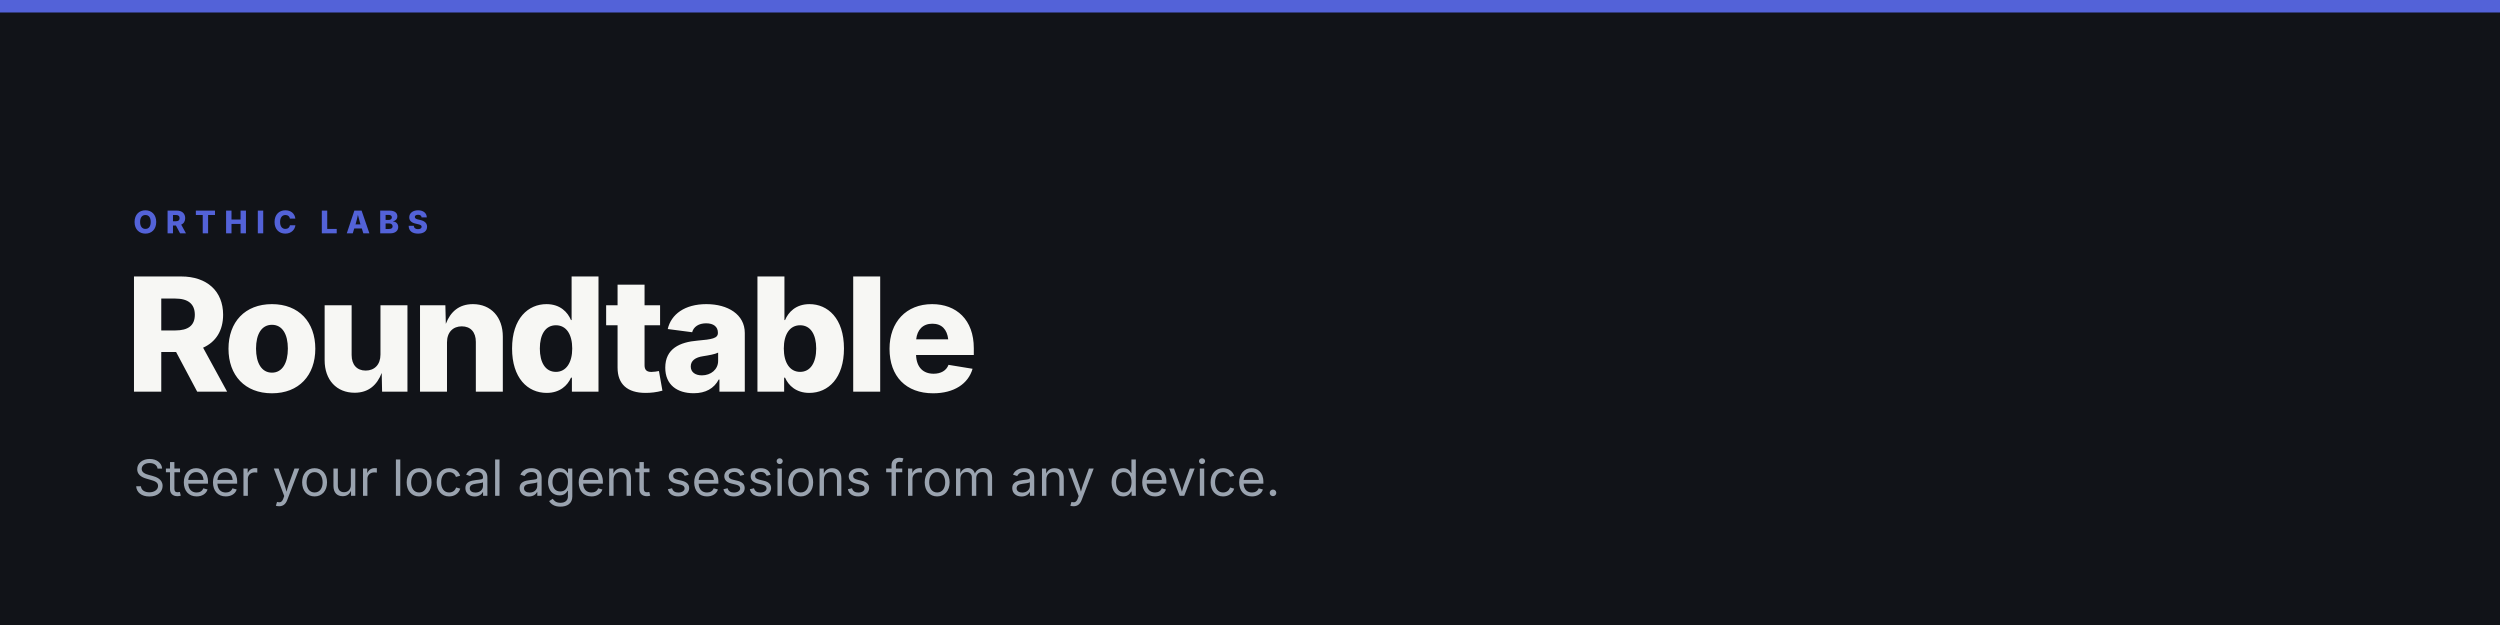
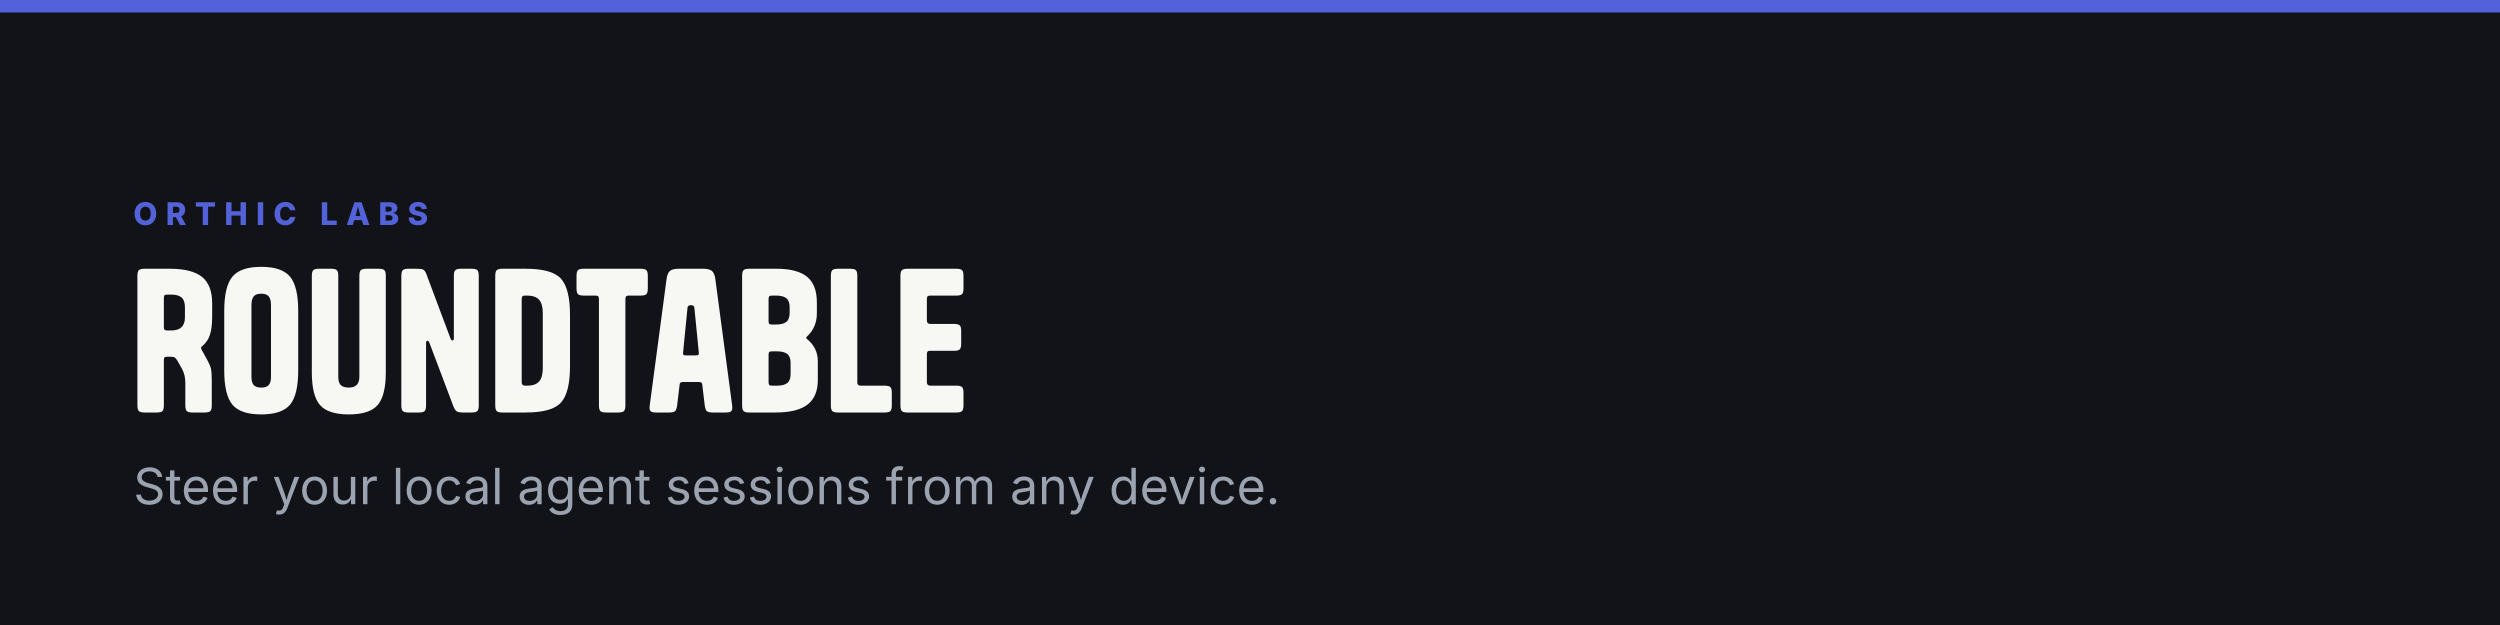
<svg xmlns="http://www.w3.org/2000/svg" viewBox="0 0 1200 300" role="img" aria-label="Roundtable — Steer your local agent sessions from any device.">
  <rect width="1200" height="300" fill="#111318" />
  <rect width="1200" height="6" fill="#5362d8" />
-   <text x="64" y="112" font-family="Inter,-apple-system,'Segoe UI',sans-serif" font-size="15" font-weight="800" letter-spacing="4" fill="#5362d8">ORTHIC LABS</text>
-   <text x="60" y="188" font-family="Inter,-apple-system,'Segoe UI',sans-serif" font-size="76" font-weight="800" letter-spacing="-2.5" fill="#f7f7f4">Roundtable</text>
-   <text x="64" y="238" font-family="Inter,-apple-system,'Segoe UI',sans-serif" font-size="24" font-weight="400" fill="#9aa3af">Steer your local agent sessions from any device.</text>
+   <text x="64" y="108" font-family="Inter,-apple-system,'Segoe UI',sans-serif" font-size="15" font-weight="800" letter-spacing="4" fill="#5362d8">ORTHIC LABS</text>
+   <path fill="#f7f7f4" d="M88.956 194.596V183.832Q88.956 179.968 87.392 177.116L85.184 173.16Q84.448 171.964 83.85 171.596Q83.252 171.228 81.964 171.228H80.308Q79.296 171.228 78.974 171.55Q78.652 171.872 78.652 172.884V194.596Q78.652 196.62 77.962 197.31Q77.272 198.0 75.248 198.0H69.36Q67.336 198.0 66.646 197.31Q65.956 196.62 65.956 194.596V132.404Q65.956 130.38 66.646 129.69Q67.336 129.0 69.36 129.0H81.504Q92.084 129.0 96.96 132.91Q101.836 136.82 101.836 145.56V152.184Q101.836 157.428 100.778 160.694Q99.72 163.96 97.052 166.168Q96.5 166.536 96.5 166.996Q96.5 167.364 96.868 168.008L99.444 172.7Q100.916 175.368 101.284 177.162Q101.652 178.956 101.652 182.636V194.596Q101.652 196.62 100.962 197.31Q100.272 198.0 98.248 198.0H92.36Q90.336 198.0 89.646 197.31Q88.956 196.62 88.956 194.596ZM78.652 143.076V156.968Q78.652 157.888 78.974 158.256Q79.296 158.624 80.308 158.624H82.24Q88.772 158.624 88.772 152.276V147.492Q88.772 144.272 87.208 142.846Q85.644 141.42 82.24 141.42H80.308Q79.296 141.42 78.974 141.742Q78.652 142.064 78.652 143.076Z M143.144 177.76Q143.144 189.536 139.234 194.228Q135.324 198.92 125.388 198.92Q115.452 198.92 111.542 194.228Q107.632 189.536 107.632 177.76V149.24Q107.632 137.556 111.542 132.818Q115.452 128.08 125.388 128.08Q135.324 128.08 139.234 132.818Q143.144 137.556 143.144 149.24ZM120.696 180.888Q120.696 183.648 121.8 184.844Q122.904 186.04 125.388 186.04Q127.872 186.04 128.976 184.844Q130.08 183.648 130.08 180.888V146.572Q130.08 143.536 128.976 142.248Q127.872 140.96 125.388 140.96Q122.904 140.96 121.8 142.248Q120.696 143.536 120.696 146.572Z M172.492 132.404Q172.492 130.38 173.182 129.69Q173.872 129.0 175.896 129.0H181.784Q183.808 129.0 184.498 129.69Q185.188 130.38 185.188 132.404V178.68Q185.188 189.904 181.278 194.412Q177.368 198.92 167.432 198.92Q157.496 198.92 153.586 194.412Q149.676 189.904 149.676 178.68V132.404Q149.676 130.38 150.366 129.69Q151.056 129.0 153.08 129.0H158.968Q160.992 129.0 161.682 129.69Q162.372 130.38 162.372 132.404V180.888Q162.372 183.648 163.568 184.844Q164.764 186.04 167.432 186.04Q172.492 186.04 172.492 180.888Z M217.848 162.396V132.404Q217.848 130.38 218.538 129.69Q219.228 129.0 221.252 129.0H226.404Q228.428 129.0 229.118 129.69Q229.808 130.38 229.808 132.404V194.596Q229.808 196.62 229.118 197.31Q228.428 198.0 226.404 198.0H222.172Q220.056 198.0 219.182 197.402Q218.308 196.804 217.572 194.872L206.072 164.42Q205.704 163.592 205.152 163.592Q204.508 163.592 204.508 164.604V194.596Q204.508 196.62 203.818 197.31Q203.128 198.0 201.104 198.0H196.044Q194.02 198.0 193.33 197.31Q192.64 196.62 192.64 194.596V132.404Q192.64 130.38 193.33 129.69Q194.02 129.0 196.044 129.0H200.184Q202.3 129.0 203.128 129.414Q203.956 129.828 204.6 131.392L216.284 162.58Q216.652 163.408 217.204 163.408Q217.848 163.408 217.848 162.396Z M252.348 129.0Q265.136 129.0 269.368 133.876Q273.6 138.752 273.6 151.08V175.92Q273.6 188.248 269.368 193.124Q265.136 198.0 252.348 198.0H241.124Q239.1 198.0 238.41 197.31Q237.72 196.62 237.72 194.596V132.404Q237.72 130.38 238.41 129.69Q239.1 129.0 241.124 129.0ZM252.072 141.88Q251.06 141.88 250.738 142.248Q250.416 142.616 250.416 143.536V183.464Q250.416 185.12 252.072 185.12H253.084Q256.948 185.12 258.742 183.142Q260.536 181.164 260.536 176.748V150.252Q260.536 145.836 258.742 143.858Q256.948 141.88 253.084 141.88Z M307.548 141.88H301.844Q300.924 141.88 300.556 142.248Q300.188 142.616 300.188 143.536V194.596Q300.188 196.62 299.498 197.31Q298.808 198.0 296.784 198.0H290.896Q288.872 198.0 288.182 197.31Q287.492 196.62 287.492 194.596V143.536Q287.492 142.616 287.124 142.248Q286.756 141.88 285.836 141.88H280.132Q278.108 141.88 277.418 141.19Q276.728 140.5 276.728 138.476V132.404Q276.728 130.38 277.418 129.69Q278.108 129.0 280.132 129.0H307.548Q309.572 129.0 310.262 129.69Q310.952 130.38 310.952 132.404V138.476Q310.952 140.5 310.262 141.19Q309.572 141.88 307.548 141.88Z M325.856 129.0H337.448Q340.484 129.0 341.726 130.058Q342.968 131.116 343.336 133.784L351.432 194.596Q351.708 196.62 351.064 197.31Q350.42 198.0 348.396 198.0H342.048Q340.024 198.0 339.288 197.356Q338.552 196.712 338.276 194.596L337.08 184.568Q336.988 183.372 335.608 183.372H327.696Q326.316 183.372 326.224 184.568L325.028 194.596Q324.752 196.712 324.016 197.356Q323.28 198.0 321.256 198.0H314.908Q312.884 198.0 312.24 197.31Q311.596 196.62 311.872 194.596L319.968 133.784Q320.336 131.116 321.578 130.058Q322.82 129.0 325.856 129.0ZM333.308 147.768Q333.216 146.48 331.652 146.48Q330.088 146.48 329.996 147.768L327.88 169.204Q327.788 170.032 328.064 170.308Q328.34 170.584 329.26 170.584H334.044Q334.964 170.584 335.24 170.308Q335.516 170.032 335.424 169.204Z M359.62 198.0Q357.596 198.0 356.906 197.31Q356.216 196.62 356.216 194.596V132.404Q356.216 130.38 356.906 129.69Q357.596 129.0 359.62 129.0H372.684Q382.712 129.0 387.404 132.864Q392.096 136.728 392.096 145.1V150.436Q392.096 157.152 387.312 161.568Q386.944 161.936 386.944 162.12Q386.944 162.304 387.312 162.672Q392.556 166.904 392.556 173.436V182.36Q392.556 190.364 387.634 194.182Q382.712 198.0 372.224 198.0ZM368.912 143.536V154.116Q368.912 155.128 369.234 155.45Q369.556 155.772 370.568 155.772H372.5Q375.904 155.772 377.468 154.484Q379.032 153.196 379.032 150.16V147.492Q379.032 144.456 377.468 143.168Q375.904 141.88 372.5 141.88H370.568Q369.556 141.88 369.234 142.248Q368.912 142.616 368.912 143.536ZM372.96 185.12Q376.364 185.12 377.928 183.832Q379.492 182.544 379.492 179.508V174.264Q379.492 171.228 377.928 169.94Q376.364 168.652 372.96 168.652H370.568Q369.556 168.652 369.234 168.974Q368.912 169.296 368.912 170.308V183.464Q368.912 184.384 369.234 184.752Q369.556 185.12 370.568 185.12Z M411.508 183.648Q411.508 185.12 413.164 185.12H424.664Q426.688 185.12 427.378 185.81Q428.068 186.5 428.068 188.524V194.596Q428.068 196.62 427.378 197.31Q426.688 198.0 424.664 198.0H402.216Q400.192 198.0 399.502 197.31Q398.812 196.62 398.812 194.596V132.404Q398.812 130.38 399.502 129.69Q400.192 129.0 402.216 129.0H408.104Q410.128 129.0 410.818 129.69Q411.508 130.38 411.508 132.404Z M444.904 143.536V153.84Q444.904 155.496 446.56 155.496H457.968Q459.992 155.496 460.682 156.186Q461.372 156.876 461.372 158.9V164.972Q461.372 166.996 460.682 167.686Q459.992 168.376 458.152 168.376H446.56Q445.548 168.376 445.226 168.744Q444.904 169.112 444.904 170.032V183.464Q444.904 185.12 446.56 185.12H459.072Q461.096 185.12 461.786 185.81Q462.476 186.5 462.476 188.524V194.596Q462.476 196.62 461.786 197.31Q461.096 198.0 459.072 198.0H435.612Q433.588 198.0 432.898 197.31Q432.208 196.62 432.208 194.596V132.404Q432.208 130.38 432.898 129.69Q433.588 129.0 435.612 129.0H459.072Q461.096 129.0 461.786 129.69Q462.476 130.38 462.476 132.404V138.476Q462.476 140.5 461.786 141.19Q461.096 141.88 459.072 141.88H446.56Q445.548 141.88 445.226 142.248Q444.904 142.616 444.904 143.536Z" />
+   <text x="64" y="242" font-family="Inter,-apple-system,'Segoe UI',sans-serif" font-size="24" fill="#9aa3af">Steer your local agent sessions from any device.</text>
</svg>
